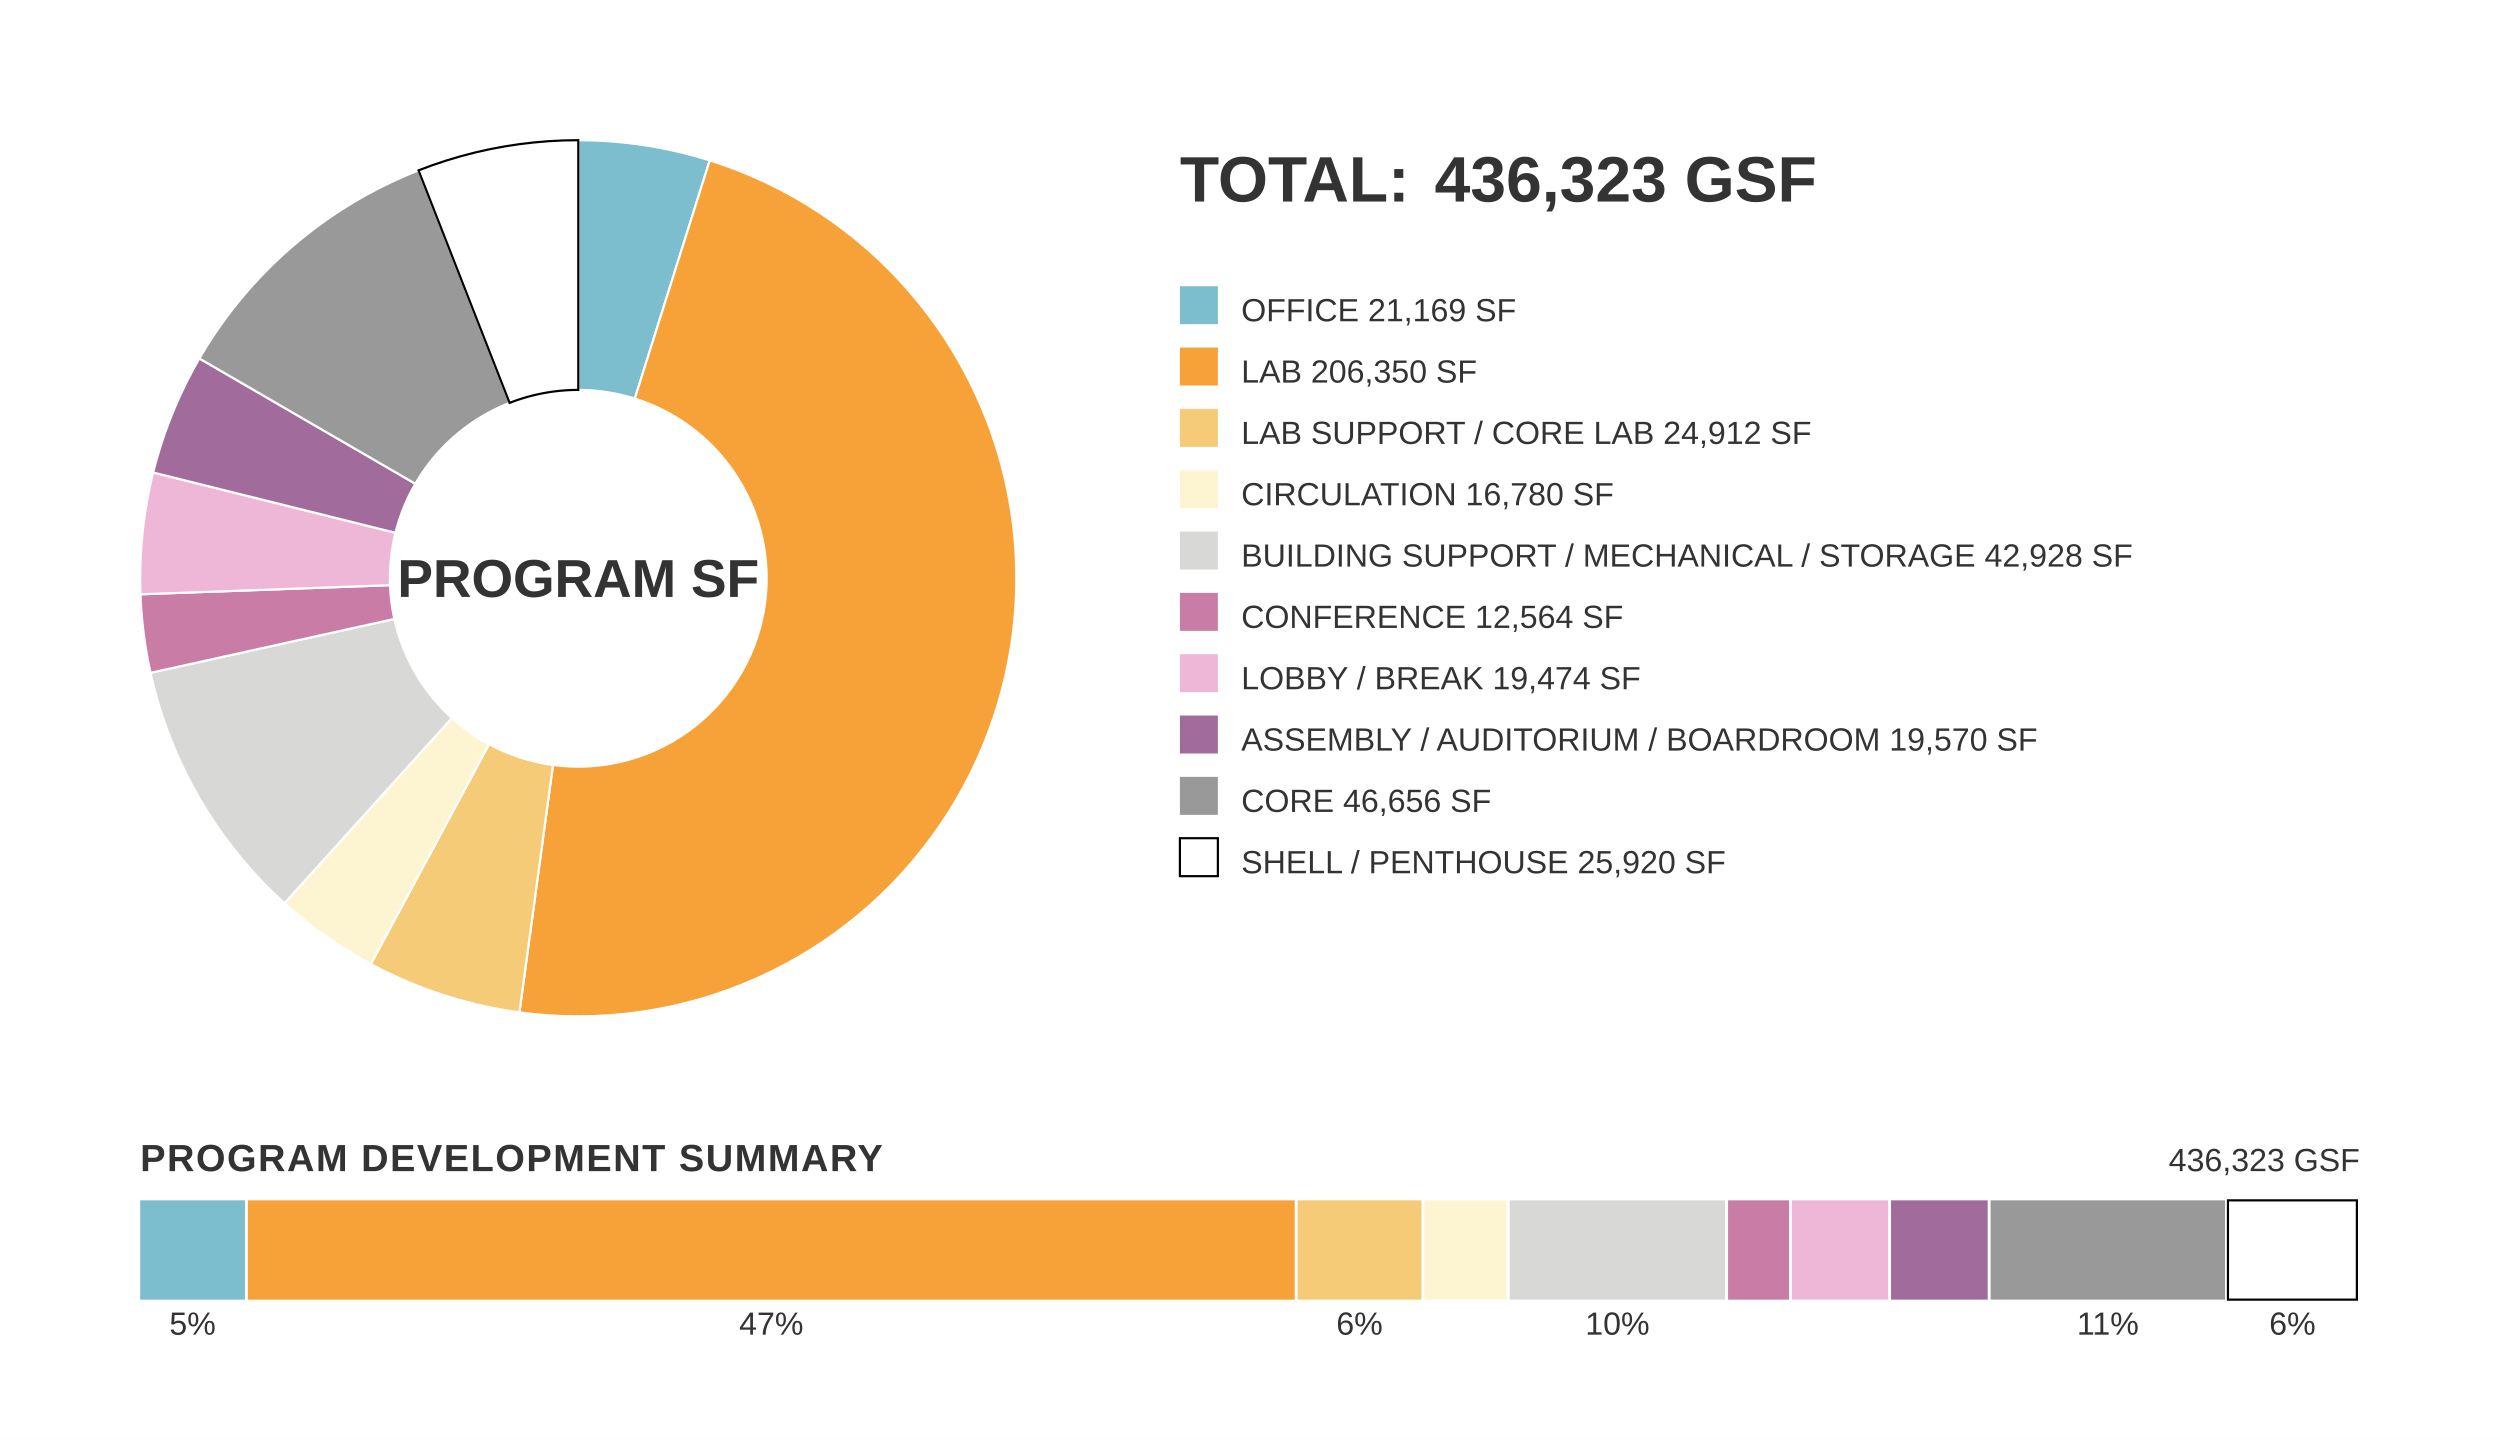
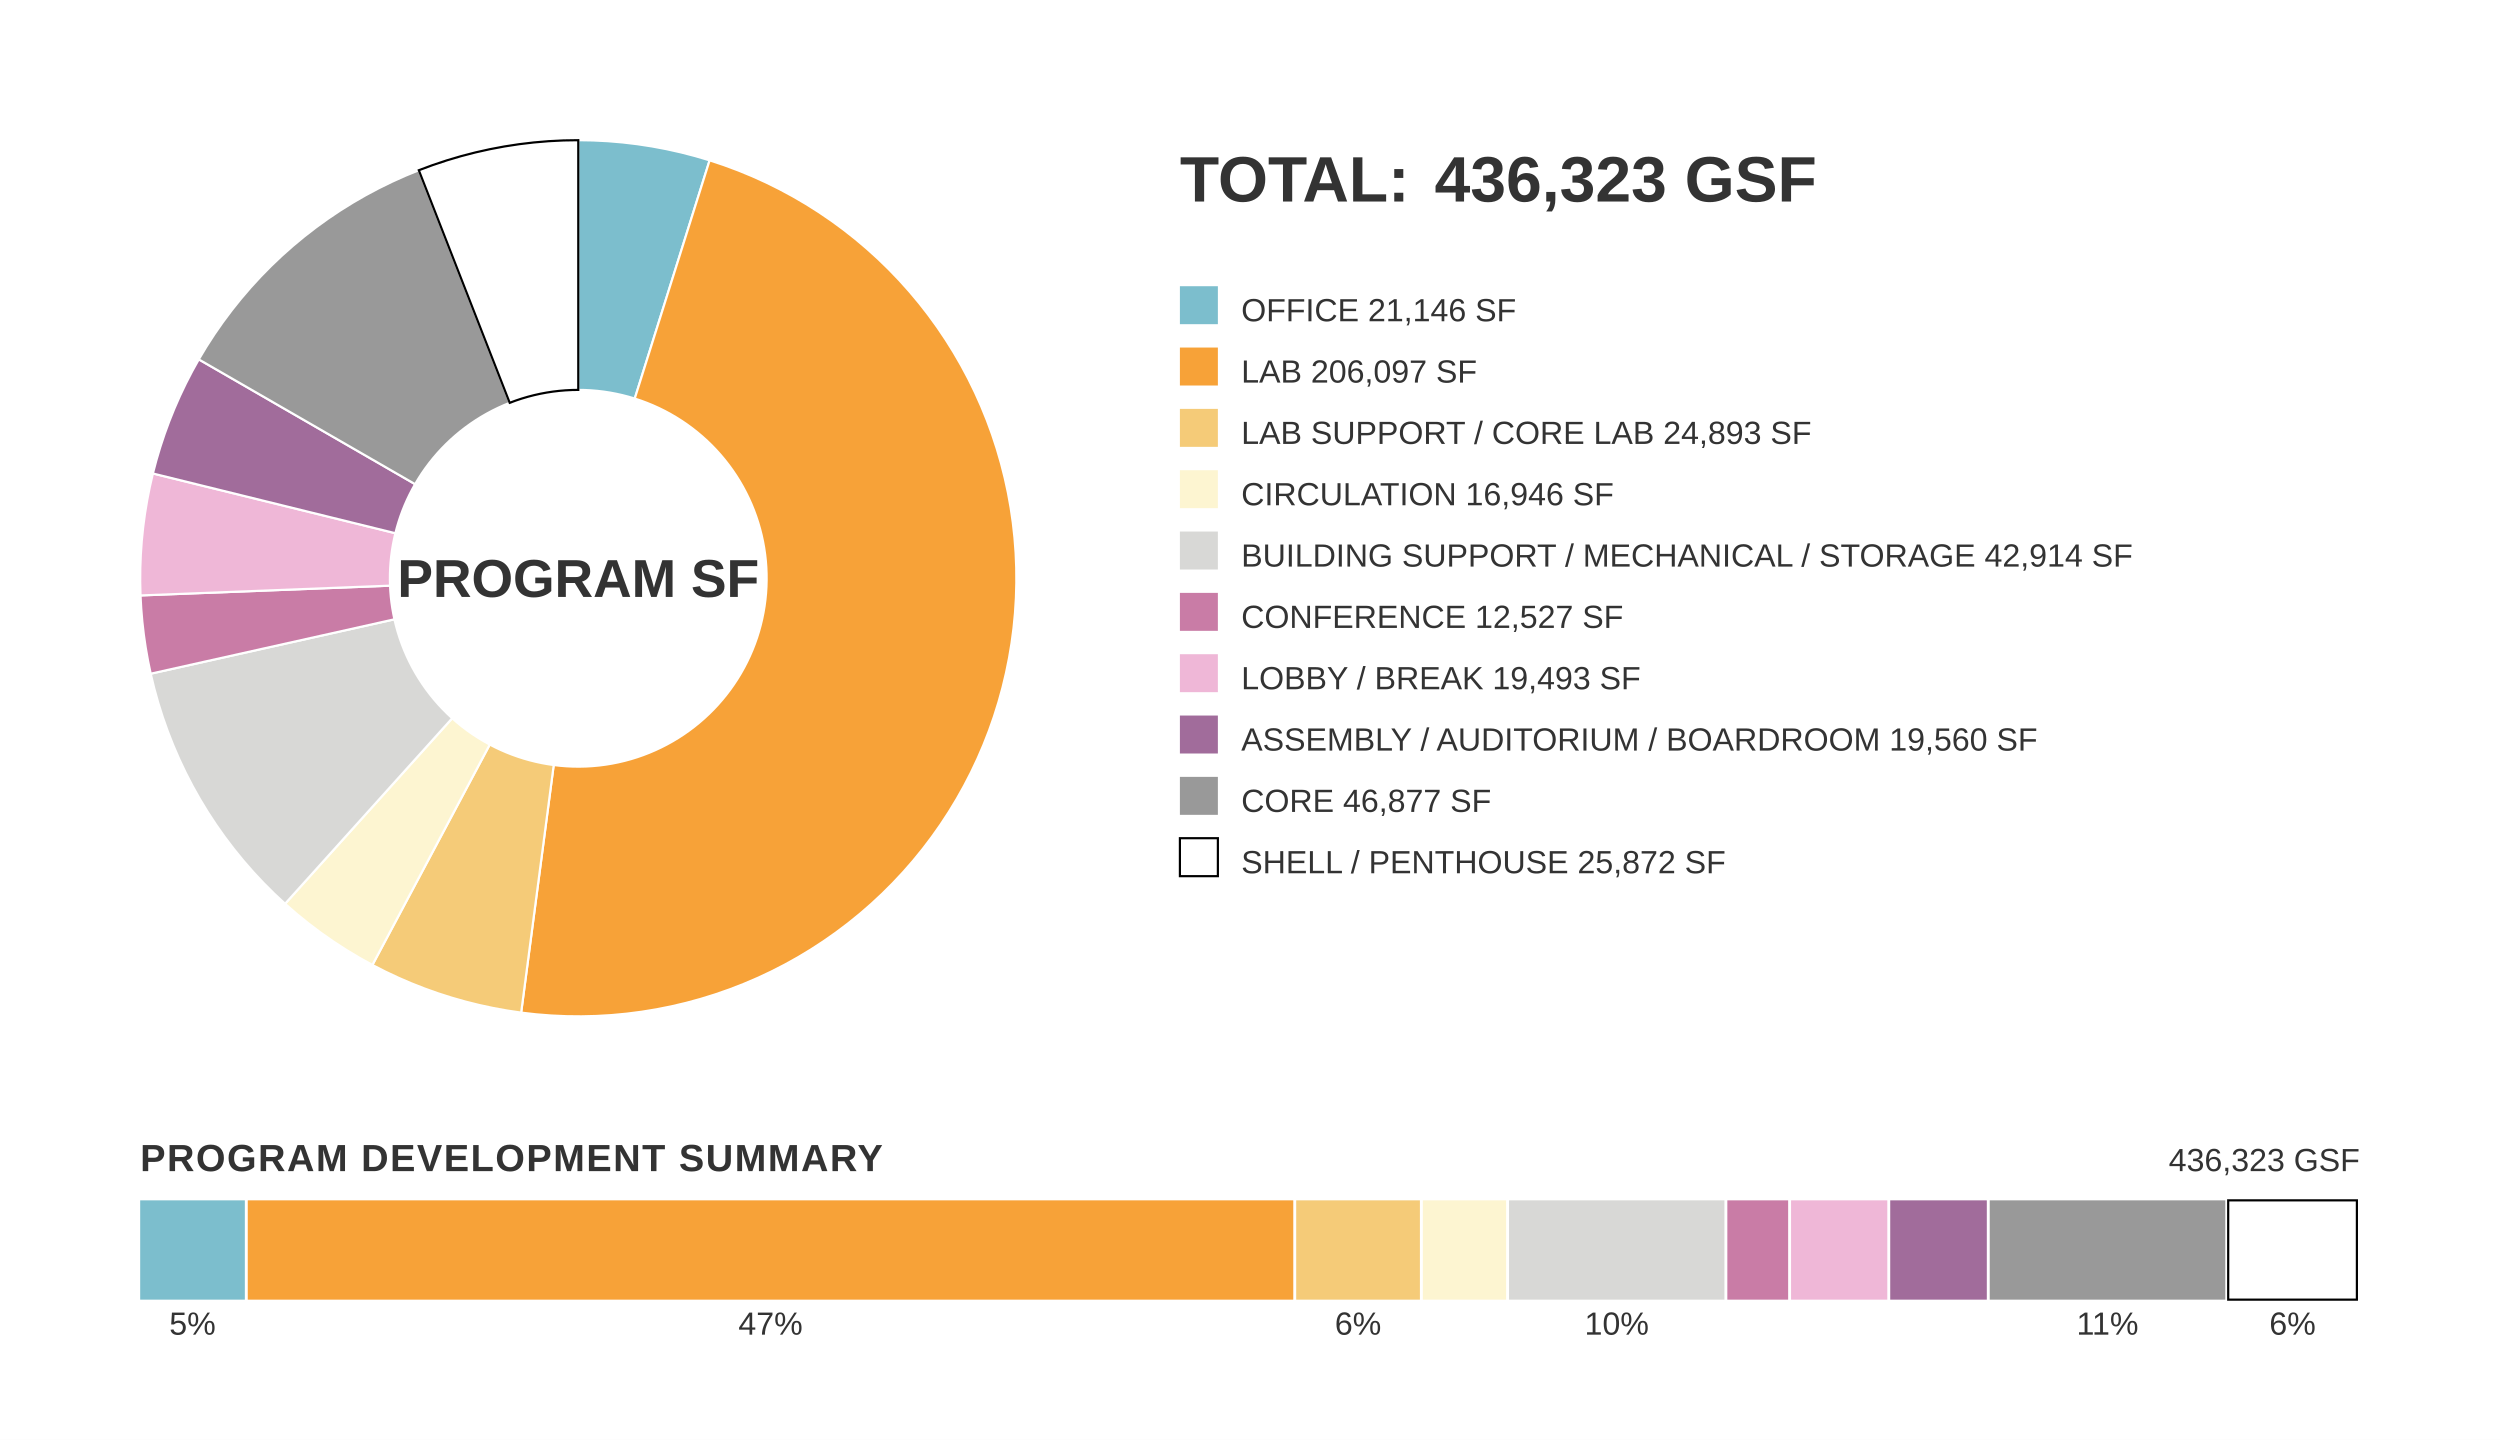
<svg xmlns="http://www.w3.org/2000/svg" width="856" height="493" viewBox="0 0 856 493">
  <rect width="100%" height="100%" fill="#FFFFFF" />
  <g id="PD_PIE">
-     <path id="PIE_OFFICE" fill="#7CBECD" stroke="#FFFFFF" stroke-width="0.75" fill-rule="evenodd" d="M198,48 L203.08,48.086 L208.154,48.344 L213.216,48.774 L218.26,49.375 L223.282,50.146 L228.274,51.087 L233.232,52.196 L238.15,53.473 L243.021,54.916 L217.359,136.474 L215.264,135.853 L213.15,135.304 L211.018,134.827 L208.871,134.423 L206.712,134.091 L204.543,133.833 L202.366,133.648 L200.184,133.537 L198,133.5 Z" />
-     <path id="PIE_LAB" fill="#F7A238" stroke="#FFFFFF" stroke-width="0.75" fill-rule="evenodd" d="M243.021,54.916 L247.937,56.556 L252.793,58.366 L257.584,60.342 L262.304,62.483 L266.947,64.785 L271.508,67.246 L275.981,69.864 L280.361,72.634 L284.643,75.554 L288.821,78.62 L292.891,81.829 L296.848,85.176 L300.686,88.659 L304.402,92.271 L307.991,96.01 L311.449,99.871 L314.771,103.848 L317.954,107.938 L320.993,112.136 L323.886,116.436 L326.629,120.834 L329.218,125.323 L331.65,129.9 L333.923,134.557 L336.033,139.291 L337.979,144.094 L339.758,148.962 L341.367,153.888 L342.806,158.867 L344.071,163.893 L345.162,168.96 L346.077,174.061 L346.816,179.19 L347.377,184.342 L347.76,189.511 L347.963,194.69 L347.988,199.872 L347.834,205.052 L347.501,210.224 L346.99,215.382 L346.3,220.518 L345.434,225.628 L344.391,230.704 L343.174,235.742 L341.784,240.735 L340.222,245.676 L338.49,250.561 L336.59,255.383 L334.525,260.136 L332.297,264.815 L329.909,269.415 L327.363,273.929 L324.663,278.353 L321.811,282.68 L318.812,286.907 L315.669,291.027 L312.385,295.037 L308.964,298.93 L305.411,302.704 L301.73,306.352 L297.925,309.87 L294.001,313.256 L289.962,316.503 L285.813,319.609 L281.56,322.57 L277.207,325.383 L272.759,328.043 L268.222,330.548 L263.601,332.894 L258.902,335.08 L254.13,337.102 L249.291,338.958 L244.391,340.646 L239.436,342.163 L234.431,343.509 L229.382,344.68 L224.296,345.677 L219.179,346.497 L214.037,347.14 L208.875,347.605 L203.7,347.892 L198.519,347.999 L193.337,347.927 L188.16,347.677 L182.995,347.248 L177.848,346.64 L189.335,261.915 L191.548,262.176 L193.769,262.361 L195.995,262.469 L198.223,262.5 L200.451,262.453 L202.676,262.33 L204.896,262.13 L207.107,261.854 L209.307,261.501 L211.494,261.073 L213.665,260.569 L215.817,259.99 L217.948,259.338 L220.055,258.612 L222.136,257.814 L224.188,256.944 L226.208,256.005 L228.195,254.995 L230.146,253.918 L232.059,252.774 L233.931,251.565 L235.76,250.292 L237.544,248.956 L239.28,247.56 L240.968,246.104 L242.604,244.591 L244.187,243.023 L245.715,241.4 L247.185,239.726 L248.597,238.002 L249.949,236.23 L251.239,234.413 L252.465,232.552 L253.626,230.65 L254.721,228.708 L255.748,226.731 L256.706,224.719 L257.594,222.675 L258.411,220.601 L259.155,218.501 L259.827,216.376 L260.425,214.229 L260.948,212.063 L261.397,209.88 L261.769,207.683 L262.065,205.474 L262.285,203.256 L262.429,201.033 L262.495,198.805 L262.484,196.577 L262.397,194.35 L262.232,192.127 L261.991,189.912 L261.673,187.706 L261.28,185.513 L260.811,183.334 L260.266,181.173 L259.648,179.032 L258.956,176.914 L258.191,174.82 L257.354,172.755 L256.447,170.72 L255.47,168.717 L254.424,166.749 L253.31,164.818 L252.131,162.928 L250.887,161.078 L249.58,159.274 L248.212,157.515 L246.783,155.804 L245.296,154.144 L243.753,152.537 L242.155,150.983 L240.504,149.486 L238.803,148.047 L237.053,146.667 L235.257,145.348 L233.415,144.093 L231.532,142.901 L229.609,141.776 L227.647,140.718 L225.651,139.728 L223.621,138.807 L221.561,137.957 L219.473,137.179 L217.359,136.474 Z" />
-     <path id="PIE_LAB_SUPPORT" fill="#F5CB78" stroke="#FFFFFF" stroke-width="0.75" fill-rule="evenodd" d="M177.848,346.64 L173.012,345.904 L168.203,345.011 L163.425,343.961 L158.684,342.756 L153.985,341.397 L149.332,339.885 L144.732,338.223 L140.188,336.412 L135.705,334.453 L131.289,332.349 L126.944,330.102 L167.446,254.804 L169.314,255.77 L171.213,256.675 L173.141,257.517 L175.095,258.296 L177.073,259.011 L179.073,259.661 L181.094,260.245 L183.133,260.763 L185.187,261.215 L187.255,261.599 L189.335,261.915 Z" />
-     <path id="PIE_CIRCULATION" fill="#FDF5D1" stroke="#FFFFFF" stroke-width="0.75" fill-rule="evenodd" d="M126.944,330.102 L122.427,327.571 L118,324.886 L113.669,322.049 L109.438,319.065 L105.313,315.937 L101.298,312.668 L97.398,309.262 L154.741,245.843 L156.418,247.307 L158.144,248.713 L159.918,250.058 L161.738,251.341 L163.6,252.561 L165.504,253.716 L167.446,254.804 Z" />
-     <path id="PIE_BUILDING_SUPPORT" fill="#D8D8D6" stroke="#FFFFFF" stroke-width="0.75" fill-rule="evenodd" d="M97.398,309.262 L93.637,305.742 L89.999,302.095 L86.488,298.325 L83.109,294.437 L79.866,290.435 L76.762,286.325 L73.8,282.11 L70.986,277.796 L68.321,273.387 L65.809,268.89 L63.452,264.31 L61.255,259.651 L59.219,254.919 L57.346,250.12 L55.64,245.26 L54.101,240.344 L52.732,235.378 L51.534,230.368 L135.02,211.918 L135.535,214.073 L136.123,216.208 L136.785,218.322 L137.519,220.412 L138.324,222.475 L139.2,224.51 L140.145,226.513 L141.158,228.483 L142.238,230.417 L143.384,232.312 L144.594,234.167 L145.868,235.98 L147.202,237.747 L148.597,239.468 L150.05,241.14 L151.56,242.761 L153.124,244.329 L154.741,245.843 Z" />
-     <path id="PIE_CONFERENCE" fill="#C97CA6" stroke="#FFFFFF" stroke-width="0.75" fill-rule="evenodd" d="M51.534,230.368 L50.625,225.938 L49.849,221.482 L49.209,217.004 L48.703,212.509 L48.334,208.002 L48.1,203.485 L133.543,200.358 L133.644,202.301 L133.802,204.239 L134.02,206.172 L134.295,208.097 L134.629,210.013 L135.02,211.918 Z" />
-     <path id="PIE_LOBBY" fill="#EFB7D7" stroke="#FFFFFF" stroke-width="0.75" fill-rule="evenodd" d="M48.1,203.485 L48.002,198.812 L48.05,194.139 L48.243,189.469 L48.581,184.808 L49.065,180.159 L49.693,175.528 L50.465,170.918 L51.38,166.335 L52.438,161.783 L135.408,182.427 L134.954,184.384 L134.56,186.355 L134.228,188.337 L133.958,190.328 L133.75,192.327 L133.604,194.332 L133.521,196.34 L133.501,198.349 L133.543,200.358 Z" />
-     <path id="PIE_ASSEMBLY" fill="#A16C9B" stroke="#FFFFFF" stroke-width="0.75" fill-rule="evenodd" d="M52.438,161.783 L53.643,157.243 L54.99,152.744 L56.477,148.289 L58.103,143.882 L59.866,139.529 L61.764,135.232 L63.796,130.998 L65.959,126.829 L68.252,122.73 L142.209,165.634 L141.223,167.397 L140.292,169.189 L139.419,171.01 L138.602,172.857 L137.844,174.729 L137.145,176.624 L136.506,178.54 L135.927,180.475 L135.408,182.427 Z" />
-     <path id="PIE_CORE" fill="#999999" stroke="#FFFFFF" stroke-width="0.75" fill-rule="evenodd" d="M68.252,122.73 L70.854,118.415 L73.599,114.189 L76.484,110.058 L79.506,106.026 L82.662,102.098 L85.948,98.279 L89.361,94.571 L92.896,90.981 L96.55,87.511 L100.318,84.166 L104.196,80.949 L108.181,77.865 L112.266,74.916 L116.449,72.106 L120.723,69.438 L125.085,66.915 L129.529,64.54 L134.05,62.315 L138.643,60.244 L143.304,58.328 L174.481,137.941 L172.477,138.765 L170.501,139.656 L168.557,140.612 L166.646,141.633 L164.771,142.718 L162.933,143.865 L161.135,145.074 L159.378,146.342 L157.664,147.668 L155.997,149.051 L154.376,150.49 L152.805,151.982 L151.285,153.526 L149.818,155.12 L148.405,156.762 L147.048,158.451 L145.748,160.185 L144.507,161.961 L143.327,163.778 L142.209,165.634 Z" />
-     <path id="PIE_SHELL" fill="#FFFFFF" stroke="#000000" stroke-width="0.75" fill-rule="evenodd" d="M143.304,58.328 L148.073,56.553 L152.901,54.94 L157.78,53.493 L162.706,52.211 L167.672,51.098 L172.673,50.154 L177.703,49.38 L182.757,48.777 L187.828,48.345 L192.911,48.086 L198,48 L198,133.5 L195.812,133.537 L193.626,133.648 L191.446,133.834 L189.272,134.093 L187.109,134.426 L184.959,134.832 L182.823,135.311 L180.705,135.862 L178.607,136.484 L176.532,137.178 L174.481,137.941 Z" />
-     <path id="BAR_OFFICE" fill="#7CBECD" stroke="none" stroke-width="0" fill-rule="evenodd" d="M48,411 L83.873,411 L83.873,445 L48,445 Z" />
-     <path id="BAR_LAB" fill="#F7A238" stroke="none" stroke-width="0" fill-rule="evenodd" d="M84.873,411 L443.299,411 L443.299,445 L84.873,445 Z" />
-     <path id="BAR_LAB_SUPPORT" fill="#F5CB78" stroke="none" stroke-width="0" fill-rule="evenodd" d="M444.299,411 L486.692,411 L486.692,445 L444.299,445 Z" />
-     <path id="BAR_CIRCULATION" fill="#FDF5D1" stroke="none" stroke-width="0" fill-rule="evenodd" d="M487.692,411 L515.919,411 L515.919,445 L487.692,445 Z" />
-     <path id="BAR_BUILDING_SUPPORT" fill="#D8D8D6" stroke="none" stroke-width="0" fill-rule="evenodd" d="M516.919,411 L590.692,411 L590.692,445 L516.919,445 Z" />
-     <path id="BAR_CONFERENCE" fill="#C97CA6" stroke="none" stroke-width="0" fill-rule="evenodd" d="M591.692,411 L612.576,411 L612.576,445 L591.692,445 Z" />
-     <path id="BAR_LOBBY" fill="#EFB7D7" stroke="none" stroke-width="0" fill-rule="evenodd" d="M613.576,411 L646.496,411 L646.496,445 L613.576,445 Z" />
-     <path id="BAR_ASSEMBLY" fill="#A16C9B" stroke="none" stroke-width="0" fill-rule="evenodd" d="M647.496,411 L680.585,411 L680.585,445 L647.496,445 Z" />
-     <path id="BAR_CORE" fill="#999999" stroke="none" stroke-width="0" fill-rule="evenodd" d="M681.585,411 L761.853,411 L761.853,445 L681.585,445 Z" />
-     <path id="BAR_SHELL" fill="#FFFFFF" stroke="#000000" stroke-width="0.75" fill-rule="evenodd" d="M762.853,411 L807,411 L807,445 L762.853,445 Z" />
+     <path id="PIE_OFFICE" fill="#7CBECD" stroke="#FFFFFF" stroke-width="0.75" fill-rule="evenodd" d="M198,48 L203.074,48.086 L208.143,48.343 L213.199,48.772 L218.239,49.372 L223.255,50.141 L228.242,51.08 L233.195,52.187 L238.107,53.461 L242.974,54.901 L217.339,136.467 L215.246,135.848 L213.134,135.301 L211.004,134.825 L208.86,134.421 L206.703,134.09 L204.536,133.832 L202.361,133.648 L200.182,133.537 L198,133.5 Z" />
+     <path id="PIE_LAB" fill="#F7A238" stroke="#FFFFFF" stroke-width="0.75" fill-rule="evenodd" d="M242.974,54.901 L247.884,56.538 L252.735,58.343 L257.521,60.315 L262.236,62.45 L266.875,64.748 L271.432,67.203 L275.901,69.815 L280.277,72.579 L284.556,75.492 L288.731,78.552 L292.798,81.753 L296.753,85.093 L300.59,88.568 L304.304,92.173 L307.892,95.904 L311.35,99.756 L314.672,103.725 L317.855,107.807 L320.896,111.996 L323.79,116.288 L326.534,120.676 L329.126,125.157 L331.561,129.725 L333.837,134.374 L335.951,139.098 L337.902,143.893 L339.685,148.752 L341.3,153.67 L342.744,158.641 L344.016,163.659 L345.114,168.717 L346.037,173.81 L346.783,178.932 L347.352,184.077 L347.744,189.239 L347.957,194.411 L347.992,199.587 L347.848,204.761 L347.525,209.927 L347.025,215.079 L346.347,220.211 L345.492,225.316 L344.462,230.389 L343.257,235.423 L341.879,240.412 L340.33,245.351 L338.612,250.234 L336.726,255.054 L334.675,259.807 L332.461,264.486 L330.087,269.085 L327.555,273.6 L324.87,278.025 L322.033,282.355 L319.049,286.584 L315.92,290.708 L312.651,294.722 L309.246,298.62 L305.708,302.398 L302.042,306.052 L298.252,309.578 L294.342,312.97 L290.318,316.226 L286.184,319.341 L281.945,322.311 L277.606,325.134 L273.172,327.805 L268.648,330.321 L264.041,332.68 L259.355,334.878 L254.595,336.914 L249.769,338.784 L244.88,340.486 L239.936,342.019 L234.942,343.38 L229.904,344.568 L224.828,345.581 L219.72,346.419 L214.586,347.08 L209.433,347.564 L204.266,347.869 L199.091,347.996 L193.915,347.944 L188.744,347.714 L183.584,347.306 L178.441,346.719 L189.59,261.949 L191.801,262.201 L194.02,262.377 L196.243,262.476 L198.469,262.498 L200.694,262.444 L202.916,262.312 L205.132,262.104 L207.34,261.82 L209.536,261.46 L211.719,261.024 L213.885,260.513 L216.033,259.928 L218.159,259.269 L220.261,258.537 L222.336,257.733 L224.382,256.858 L226.398,255.912 L228.379,254.898 L230.324,253.816 L232.23,252.667 L234.096,251.454 L235.919,250.177 L237.697,248.837 L239.427,247.437 L241.108,245.978 L242.738,244.463 L244.314,242.891 L245.836,241.267 L247.3,239.59 L248.706,237.865 L250.051,236.091 L251.334,234.273 L252.554,232.411 L253.709,230.508 L254.797,228.567 L255.818,226.589 L256.77,224.577 L257.652,222.533 L258.463,220.461 L259.202,218.361 L259.868,216.237 L260.46,214.092 L260.978,211.927 L261.421,209.746 L261.789,207.551 L262.081,205.344 L262.296,203.129 L262.434,200.907 L262.496,198.682 L262.482,196.457 L262.39,194.233 L262.222,192.013 L261.977,189.801 L261.656,187.598 L261.259,185.408 L260.787,183.233 L260.24,181.076 L259.619,178.938 L258.925,176.824 L258.158,174.734 L257.319,172.672 L256.41,170.641 L255.431,168.642 L254.384,166.678 L253.27,164.751 L252.09,162.864 L250.845,161.018 L249.538,159.217 L248.169,157.462 L246.74,155.755 L245.254,154.099 L243.711,152.494 L242.114,150.944 L240.464,149.45 L238.763,148.014 L237.014,146.637 L235.219,145.322 L233.379,144.069 L231.497,142.88 L229.576,141.757 L227.616,140.701 L225.622,139.714 L223.594,138.795 L221.536,137.948 L219.45,137.171 L217.339,136.467 Z" />
+     <path id="PIE_LAB_SUPPORT" fill="#F5CB78" stroke="#FFFFFF" stroke-width="0.75" fill-rule="evenodd" d="M178.441,346.719 L173.606,346.003 L168.796,345.13 L164.018,344.1 L159.276,342.915 L154.575,341.577 L149.92,340.086 L145.316,338.444 L140.768,336.653 L136.281,334.714 L131.86,332.631 L127.508,330.404 L167.689,254.934 L169.56,255.891 L171.461,256.787 L173.39,257.621 L175.346,258.391 L177.326,259.097 L179.327,259.738 L181.349,260.314 L183.388,260.823 L185.442,261.266 L187.51,261.641 L189.59,261.949 Z" />
+     <path id="PIE_CIRCULATION" fill="#FDF5D1" stroke="#FFFFFF" stroke-width="0.75" fill-rule="evenodd" d="M127.508,330.404 L122.936,327.867 L118.456,325.172 L114.072,322.322 L109.79,319.322 L105.615,316.173 L101.552,312.882 L97.607,309.45 L154.831,245.924 L156.527,247.399 L158.274,248.815 L160.069,250.168 L161.911,251.459 L163.796,252.684 L165.723,253.843 L167.689,254.934 Z" />
+     <path id="PIE_BUILDING_SUPPORT" fill="#D8D8D6" stroke="#FFFFFF" stroke-width="0.75" fill-rule="evenodd" d="M97.607,309.45 L93.84,305.939 L90.197,302.3 L86.68,298.538 L83.295,294.658 L80.045,290.663 L76.933,286.56 L73.965,282.352 L71.143,278.045 L68.47,273.644 L65.95,269.153 L63.585,264.578 L61.379,259.925 L59.334,255.199 L57.452,250.406 L55.736,245.551 L54.188,240.639 L52.809,235.678 L51.601,230.672 L135.049,212.049 L135.568,214.202 L136.161,216.335 L136.827,218.447 L137.565,220.535 L138.374,222.596 L139.253,224.628 L140.202,226.629 L141.218,228.596 L142.302,230.527 L143.451,232.419 L144.665,234.271 L145.941,236.081 L147.279,237.845 L148.677,239.563 L150.132,241.231 L151.645,242.849 L153.211,244.414 L154.831,245.924 Z" />
+     <path id="PIE_CONFERENCE" fill="#C97CA6" stroke="#FFFFFF" stroke-width="0.75" fill-rule="evenodd" d="M51.601,230.672 L50.685,226.257 L49.903,221.815 L49.254,217.353 L48.739,212.873 L48.36,208.379 L48.115,203.876 L133.55,200.527 L133.655,202.463 L133.818,204.395 L134.039,206.322 L134.318,208.241 L134.655,210.15 L135.049,212.049 Z" />
+     <path id="PIE_LOBBY" fill="#EFB7D7" stroke="#FFFFFF" stroke-width="0.75" fill-rule="evenodd" d="M48.115,203.876 L48.005,199.199 L48.04,194.521 L48.222,189.846 L48.549,185.18 L49.021,180.525 L49.639,175.888 L50.4,171.272 L51.306,166.683 L52.354,162.123 L135.372,182.573 L134.921,184.534 L134.532,186.507 L134.205,188.492 L133.939,190.486 L133.736,192.487 L133.595,194.494 L133.517,196.504 L133.502,198.516 L133.55,200.527 Z" />
+     <path id="PIE_ASSEMBLY" fill="#A16C9B" stroke="#FFFFFF" stroke-width="0.75" fill-rule="evenodd" d="M52.354,162.123 L53.548,157.583 L54.883,153.083 L56.359,148.627 L57.973,144.219 L59.724,139.863 L61.611,135.565 L63.632,131.328 L65.784,127.156 L68.066,123.053 L142.128,165.773 L141.147,167.537 L140.222,169.331 L139.353,171.153 L138.542,173.001 L137.788,174.874 L137.094,176.769 L136.46,178.686 L135.885,180.621 L135.372,182.573 Z" />
+     <path id="PIE_CORE" fill="#999999" stroke="#FFFFFF" stroke-width="0.75" fill-rule="evenodd" d="M68.066,123.053 L70.669,118.711 L73.417,114.459 L76.307,110.303 L79.336,106.246 L82.5,102.294 L85.795,98.451 L89.219,94.721 L92.766,91.109 L96.433,87.618 L100.216,84.254 L104.11,81.019 L108.111,77.917 L112.214,74.952 L116.416,72.127 L120.71,69.446 L125.092,66.911 L129.557,64.525 L134.101,62.291 L138.717,60.212 L143.4,58.29 L174.522,137.925 L172.508,138.751 L170.523,139.645 L168.57,140.606 L166.65,141.632 L164.765,142.722 L162.919,143.875 L161.112,145.089 L159.348,146.364 L157.627,147.698 L155.953,149.089 L154.326,150.536 L152.749,152.037 L151.224,153.59 L149.752,155.194 L148.335,156.846 L146.974,158.546 L145.672,160.29 L144.429,162.077 L143.248,163.906 L142.128,165.773 Z" />
+     <path id="PIE_SHELL" fill="#FFFFFF" stroke="#000000" stroke-width="0.75" fill-rule="evenodd" d="M143.4,58.29 L148.162,56.521 L152.982,54.915 L157.853,53.472 L162.77,52.196 L167.727,51.087 L172.72,50.146 L177.741,49.374 L182.785,48.774 L187.847,48.344 L192.921,48.086 L198,48 L198,133.5 L195.816,133.537 L193.634,133.648 L191.458,133.833 L189.289,134.091 L187.129,134.423 L184.983,134.827 L182.851,135.304 L180.737,135.853 L178.642,136.473 L176.57,137.164 L174.522,137.925 Z" />
+     <path id="BAR_OFFICE" fill="#7CBECD" stroke="none" stroke-width="0" fill-rule="evenodd" d="M48,411 L83.833,411 L83.833,445 L48,445 Z" />
+     <path id="BAR_LAB" fill="#F7A238" stroke="none" stroke-width="0" fill-rule="evenodd" d="M84.833,411 L442.817,411 L442.817,445 L84.833,445 Z" />
+     <path id="BAR_LAB_SUPPORT" fill="#F5CB78" stroke="none" stroke-width="0" fill-rule="evenodd" d="M443.817,411 L486.176,411 L486.176,445 L443.817,445 Z" />
+     <path id="BAR_CIRCULATION" fill="#FDF5D1" stroke="none" stroke-width="0" fill-rule="evenodd" d="M487.176,411 L515.692,411 L515.692,445 L487.176,445 Z" />
+     <path id="BAR_BUILDING_SUPPORT" fill="#D8D8D6" stroke="none" stroke-width="0" fill-rule="evenodd" d="M516.692,411 L590.441,411 L590.441,445 L516.692,445 Z" />
+     <path id="BAR_CONFERENCE" fill="#C97CA6" stroke="none" stroke-width="0" fill-rule="evenodd" d="M591.441,411 L612.26,411 L612.26,445 L591.441,445 Z" />
+     <path id="BAR_LOBBY" fill="#EFB7D7" stroke="none" stroke-width="0" fill-rule="evenodd" d="M613.26,411 L646.214,411 L646.214,445 L613.26,445 Z" />
+     <path id="BAR_ASSEMBLY" fill="#A16C9B" stroke="none" stroke-width="0" fill-rule="evenodd" d="M647.214,411 L680.284,411 L680.284,445 L647.214,445 Z" />
+     <path id="BAR_CORE" fill="#999999" stroke="none" stroke-width="0" fill-rule="evenodd" d="M681.284,411 L761.936,411 L761.936,445 L681.284,445 Z" />
+     <path id="BAR_SHELL" fill="#FFFFFF" stroke="#000000" stroke-width="0.75" fill-rule="evenodd" d="M762.936,411 L807,411 L807,445 L762.936,445 Z" />
  </g>
  <g id="PD_PIE_LEGEND">
    <text id="PIE_TOTAL_LBL" x="404" y="69" font-family="Futura PT, Futura, Arial, sans-serif" font-weight="bold" font-size="22" text-anchor="start" fill="#333333">
      <tspan x="404" dy="0">TOTAL:</tspan>
    </text>
    <text id="PIE_TOTAL" x="491.2" y="69" font-family="Futura PT, Futura, Arial, sans-serif" font-weight="bold" font-size="22" text-anchor="start" fill="#333333">
      <tspan x="491.2" dy="0">436,323 GSF</tspan>
    </text>
    <path id="PIE_LEG_OFFICE" fill="#7CBECD" stroke="none" stroke-width="0" fill-rule="evenodd" d="M404,98 L417,98 L417,111 L404,111 Z" />
    <text id="PIE_LEG_OFFICE_TXT" x="425" y="110" font-family="Futura PT, Futura, Arial, sans-serif" font-weight="normal" font-size="11" text-anchor="start" fill="#333333">
-       <tspan x="425" dy="0">OFFICE  21,169 SF</tspan>
+       <tspan x="425" dy="0">OFFICE  21,146 SF</tspan>
    </text>
    <path id="PIE_LEG_LAB" fill="#F7A238" stroke="none" stroke-width="0" fill-rule="evenodd" d="M404,119 L417,119 L417,132 L404,132 Z" />
    <text id="PIE_LEG_LAB_TXT" x="425" y="131" font-family="Futura PT, Futura, Arial, sans-serif" font-weight="normal" font-size="11" text-anchor="start" fill="#333333">
-       <tspan x="425" dy="0">LAB  206,350 SF</tspan>
+       <tspan x="425" dy="0">LAB  206,097 SF</tspan>
    </text>
    <path id="PIE_LEG_LAB_SUPPORT" fill="#F5CB78" stroke="none" stroke-width="0" fill-rule="evenodd" d="M404,140 L417,140 L417,153 L404,153 Z" />
    <text id="PIE_LEG_LAB_SUPPORT_TXT" x="425" y="152" font-family="Futura PT, Futura, Arial, sans-serif" font-weight="normal" font-size="11" text-anchor="start" fill="#333333">
-       <tspan x="425" dy="0">LAB SUPPORT / CORE LAB  24,912 SF</tspan>
+       <tspan x="425" dy="0">LAB SUPPORT / CORE LAB  24,893 SF</tspan>
    </text>
    <path id="PIE_LEG_CIRCULATION" fill="#FDF5D1" stroke="none" stroke-width="0" fill-rule="evenodd" d="M404,161 L417,161 L417,174 L404,174 Z" />
    <text id="PIE_LEG_CIRCULATION_TXT" x="425" y="173" font-family="Futura PT, Futura, Arial, sans-serif" font-weight="normal" font-size="11" text-anchor="start" fill="#333333">
-       <tspan x="425" dy="0">CIRCULATION  16,780 SF</tspan>
+       <tspan x="425" dy="0">CIRCULATION  16,946 SF</tspan>
    </text>
    <path id="PIE_LEG_BUILDING_SUPPORT" fill="#D8D8D6" stroke="none" stroke-width="0" fill-rule="evenodd" d="M404,182 L417,182 L417,195 L404,195 Z" />
    <text id="PIE_LEG_BUILDING_SUPPORT_TXT" x="425" y="194" font-family="Futura PT, Futura, Arial, sans-serif" font-weight="normal" font-size="11" text-anchor="start" fill="#333333">
-       <tspan x="425" dy="0">BUILDING SUPPORT / MECHANICAL / STORAGE  42,928 SF</tspan>
+       <tspan x="425" dy="0">BUILDING SUPPORT / MECHANICAL / STORAGE  42,914 SF</tspan>
    </text>
    <path id="PIE_LEG_CONFERENCE" fill="#C97CA6" stroke="none" stroke-width="0" fill-rule="evenodd" d="M404,203 L417,203 L417,216 L404,216 Z" />
    <text id="PIE_LEG_CONFERENCE_TXT" x="425" y="215" font-family="Futura PT, Futura, Arial, sans-serif" font-weight="normal" font-size="11" text-anchor="start" fill="#333333">
-       <tspan x="425" dy="0">CONFERENCE  12,564 SF</tspan>
+       <tspan x="425" dy="0">CONFERENCE  12,527 SF</tspan>
    </text>
    <path id="PIE_LEG_LOBBY" fill="#EFB7D7" stroke="none" stroke-width="0" fill-rule="evenodd" d="M404,224 L417,224 L417,237 L404,237 Z" />
    <text id="PIE_LEG_LOBBY_TXT" x="425" y="236" font-family="Futura PT, Futura, Arial, sans-serif" font-weight="normal" font-size="11" text-anchor="start" fill="#333333">
-       <tspan x="425" dy="0">LOBBY / BREAK  19,474 SF</tspan>
+       <tspan x="425" dy="0">LOBBY / BREAK  19,493 SF</tspan>
    </text>
    <path id="PIE_LEG_ASSEMBLY" fill="#A16C9B" stroke="none" stroke-width="0" fill-rule="evenodd" d="M404,245 L417,245 L417,258 L404,258 Z" />
    <text id="PIE_LEG_ASSEMBLY_TXT" x="425" y="257" font-family="Futura PT, Futura, Arial, sans-serif" font-weight="normal" font-size="11" text-anchor="start" fill="#333333">
-       <tspan x="425" dy="0">ASSEMBLY / AUDITORIUM / BOARDROOM  19,570 SF</tspan>
+       <tspan x="425" dy="0">ASSEMBLY / AUDITORIUM / BOARDROOM  19,560 SF</tspan>
    </text>
    <path id="PIE_LEG_CORE" fill="#999999" stroke="none" stroke-width="0" fill-rule="evenodd" d="M404,266 L417,266 L417,279 L404,279 Z" />
    <text id="PIE_LEG_CORE_TXT" x="425" y="278" font-family="Futura PT, Futura, Arial, sans-serif" font-weight="normal" font-size="11" text-anchor="start" fill="#333333">
-       <tspan x="425" dy="0">CORE  46,656 SF</tspan>
+       <tspan x="425" dy="0">CORE  46,877 SF</tspan>
    </text>
    <path id="PIE_LEG_SHELL" fill="#FFFFFF" stroke="#000000" stroke-width="0.75" fill-rule="evenodd" d="M404,287 L417,287 L417,300 L404,300 Z" />
    <text id="PIE_LEG_SHELL_TXT" x="425" y="299" font-family="Futura PT, Futura, Arial, sans-serif" font-weight="normal" font-size="11" text-anchor="start" fill="#333333">
-       <tspan x="425" dy="0">SHELL / PENTHOUSE  25,920 SF</tspan>
+       <tspan x="425" dy="0">SHELL / PENTHOUSE  25,872 SF</tspan>
    </text>
  </g>
  <g id="PD_PIE_TEXT">
    <text id="PIE_CENTER" x="198" y="204.396" font-family="Futura PT, Futura, Arial, sans-serif" font-weight="bold" font-size="18.275" text-anchor="middle" fill="#333333">
      <tspan x="198" dy="0">PROGRAM SF</tspan>
    </text>
    <text id="BAR_TITLE" x="48" y="401" font-family="Futura PT, Futura, Arial, sans-serif" font-weight="bold" font-size="13" text-anchor="start" fill="#333333" letter-spacing="0.52">
      <tspan x="48" dy="0">PROGRAM DEVELOPMENT SUMMARY</tspan>
    </text>
-     <text id="BAR_OFFICE_TXT" x="65.936" y="457" font-family="Futura PT, Futura, Arial, sans-serif" font-weight="normal" font-size="11" text-anchor="middle" fill="#333333">
-       <tspan x="65.936" dy="0">5%</tspan>
+     <text id="BAR_OFFICE_TXT" x="65.916" y="457" font-family="Futura PT, Futura, Arial, sans-serif" font-weight="normal" font-size="11" text-anchor="middle" fill="#333333">
+       <tspan x="65.916" dy="0">5%</tspan>
    </text>
-     <text id="BAR_LAB_TXT" x="264.086" y="457" font-family="Futura PT, Futura, Arial, sans-serif" font-weight="normal" font-size="11" text-anchor="middle" fill="#333333">
-       <tspan x="264.086" dy="0">47%</tspan>
+     <text id="BAR_LAB_TXT" x="263.825" y="457" font-family="Futura PT, Futura, Arial, sans-serif" font-weight="normal" font-size="11" text-anchor="middle" fill="#333333">
+       <tspan x="263.825" dy="0">47%</tspan>
    </text>
-     <text id="BAR_LAB_SUPPORT_TXT" x="465.496" y="457" font-family="Futura PT, Futura, Arial, sans-serif" font-weight="normal" font-size="11" text-anchor="middle" fill="#333333">
-       <tspan x="465.496" dy="0">6%</tspan>
+     <text id="BAR_LAB_SUPPORT_TXT" x="464.997" y="457" font-family="Futura PT, Futura, Arial, sans-serif" font-weight="normal" font-size="11" text-anchor="middle" fill="#333333">
+       <tspan x="464.997" dy="0">6%</tspan>
    </text>
-     <text id="BAR_BUILDING_SUPPORT_TXT" x="553.806" y="457" font-family="Futura PT, Futura, Arial, sans-serif" font-weight="normal" font-size="11" text-anchor="middle" fill="#333333">
-       <tspan x="553.806" dy="0">10%</tspan>
+     <text id="BAR_BUILDING_SUPPORT_TXT" x="553.567" y="457" font-family="Futura PT, Futura, Arial, sans-serif" font-weight="normal" font-size="11" text-anchor="middle" fill="#333333">
+       <tspan x="553.567" dy="0">10%</tspan>
    </text>
-     <text id="BAR_CORE_TXT" x="721.719" y="457" font-family="Futura PT, Futura, Arial, sans-serif" font-weight="normal" font-size="11" text-anchor="middle" fill="#333333">
-       <tspan x="721.719" dy="0">11%</tspan>
+     <text id="BAR_CORE_TXT" x="721.61" y="457" font-family="Futura PT, Futura, Arial, sans-serif" font-weight="normal" font-size="11" text-anchor="middle" fill="#333333">
+       <tspan x="721.61" dy="0">11%</tspan>
    </text>
-     <text id="BAR_SHELL_TXT" x="784.926" y="457" font-family="Futura PT, Futura, Arial, sans-serif" font-weight="normal" font-size="11" text-anchor="middle" fill="#333333">
-       <tspan x="784.926" dy="0">6%</tspan>
+     <text id="BAR_SHELL_TXT" x="784.968" y="457" font-family="Futura PT, Futura, Arial, sans-serif" font-weight="normal" font-size="11" text-anchor="middle" fill="#333333">
+       <tspan x="784.968" dy="0">6%</tspan>
    </text>
    <text id="BAR_TOTAL" x="808" y="401" font-family="Futura PT, Futura, Arial, sans-serif" font-weight="normal" font-size="11" text-anchor="end" fill="#333333">
      <tspan x="808" dy="0">436,323 GSF</tspan>
    </text>
  </g>
</svg>
